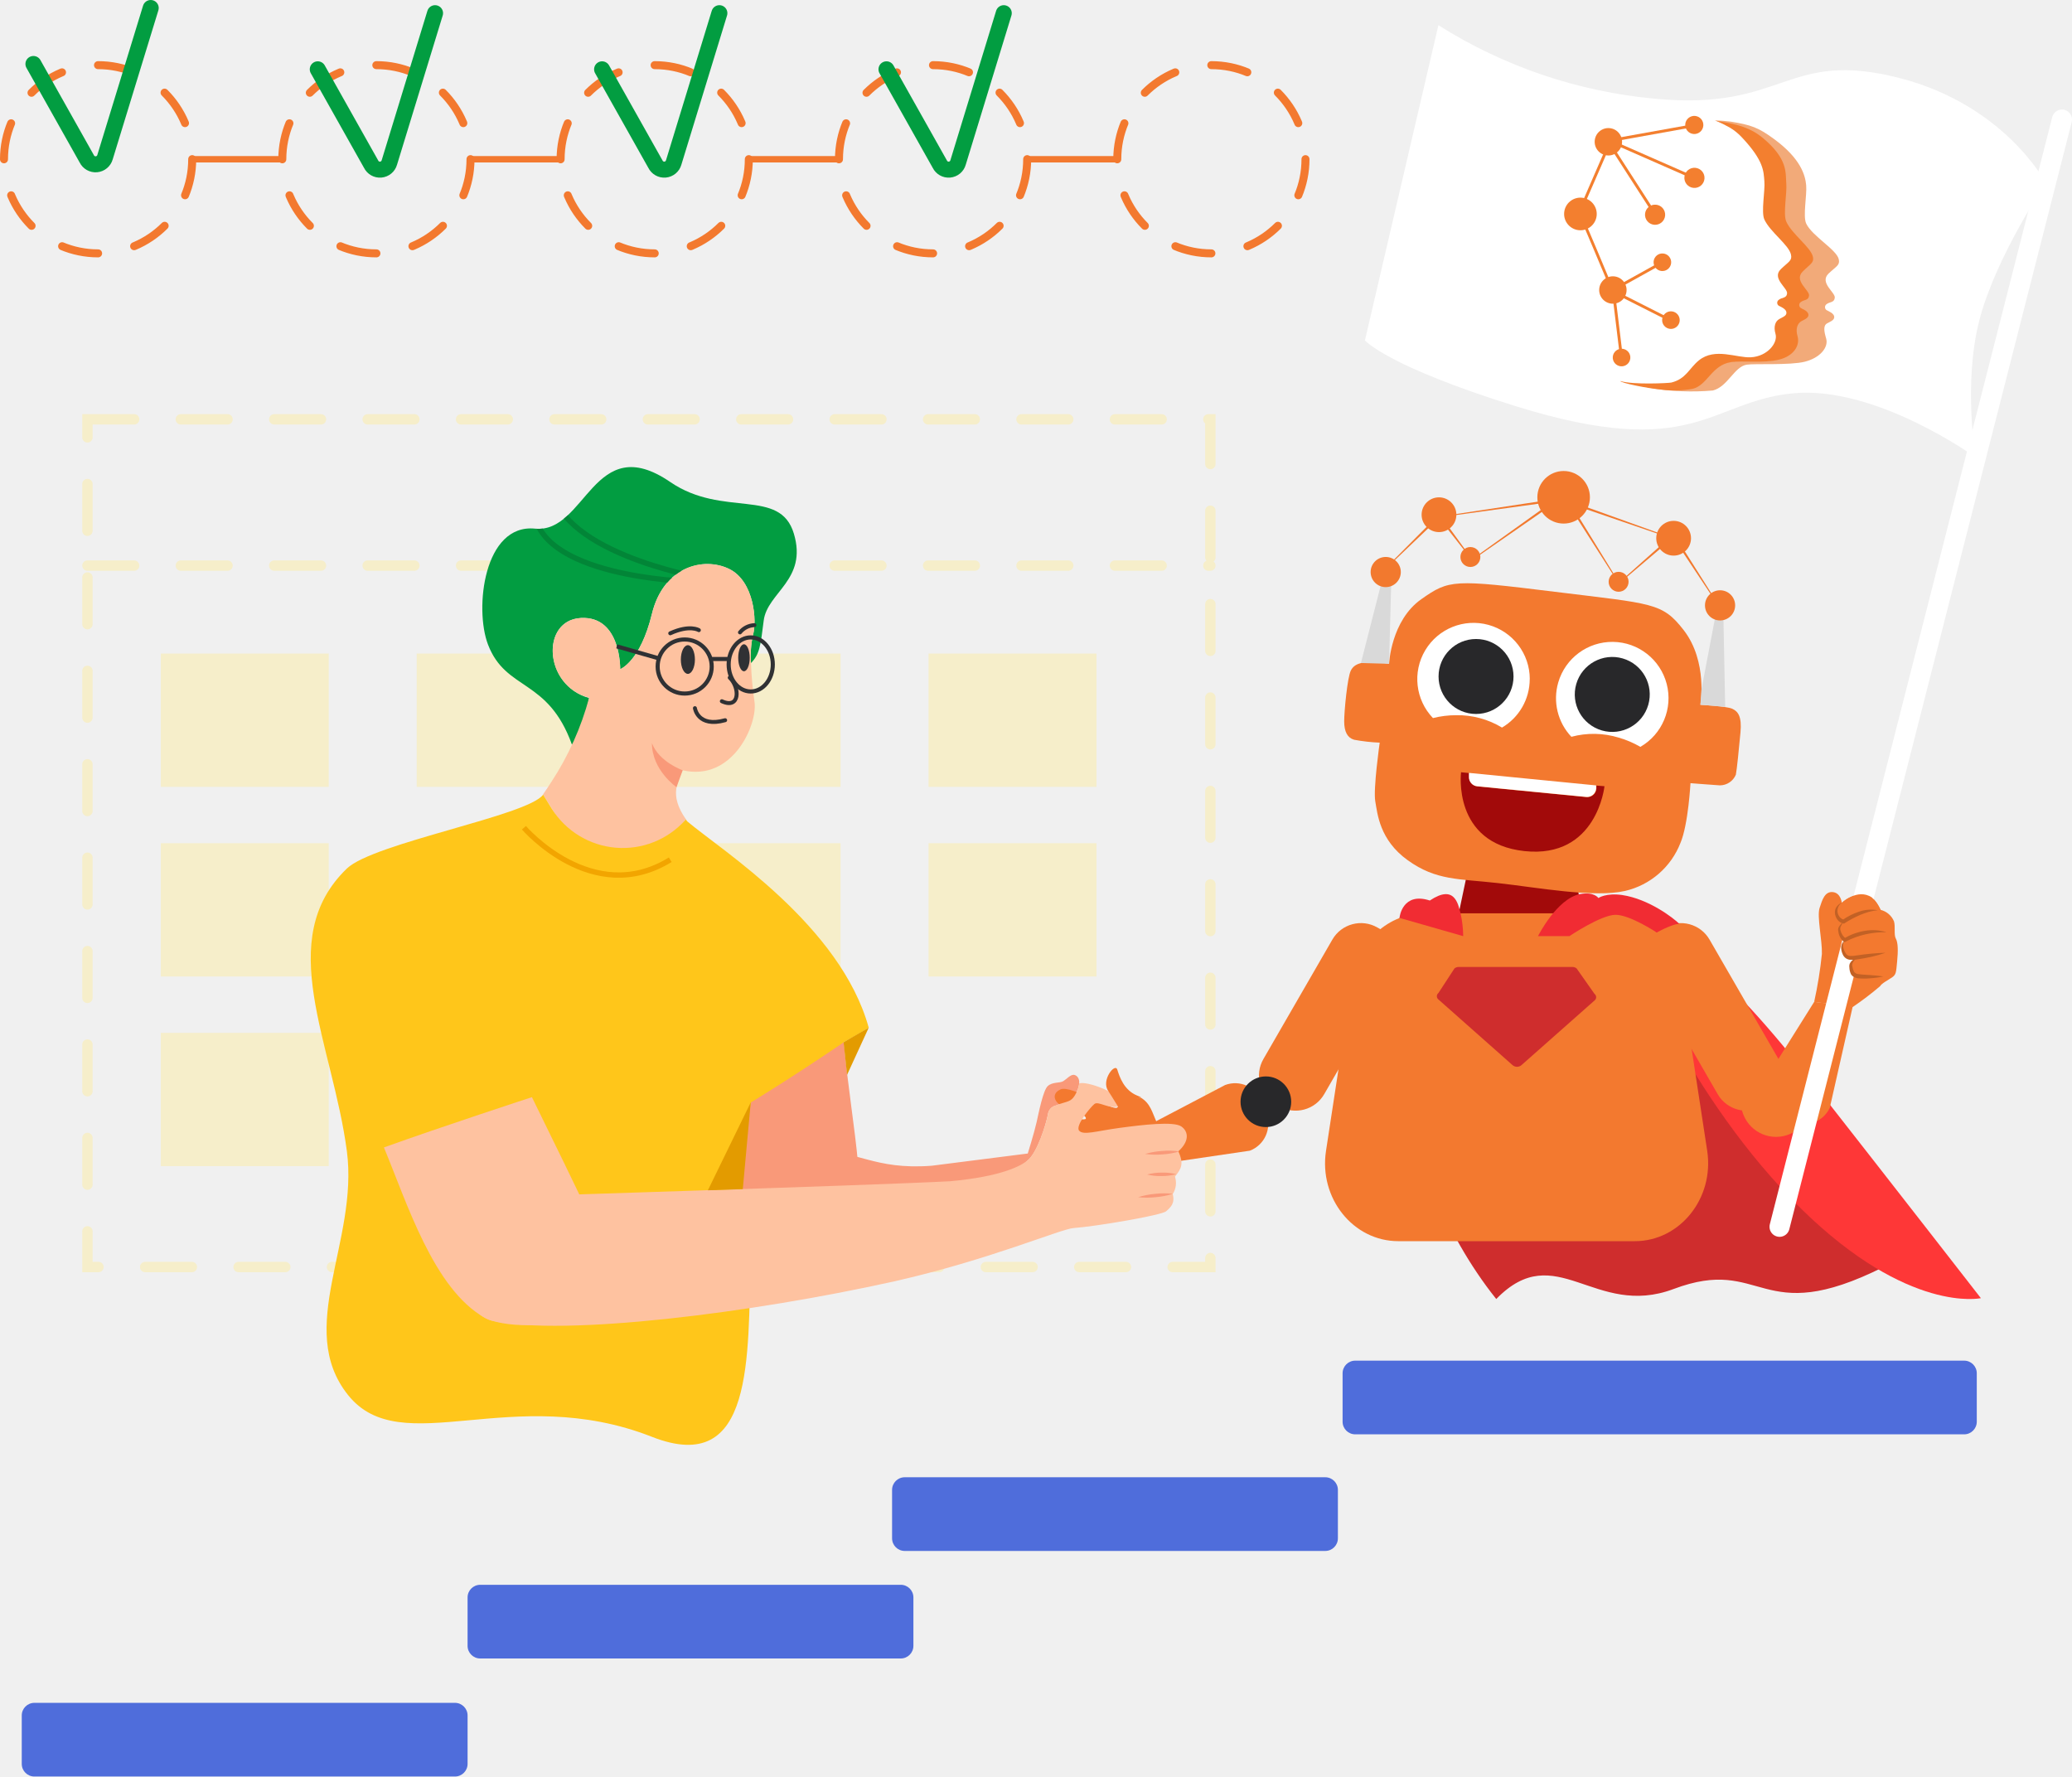
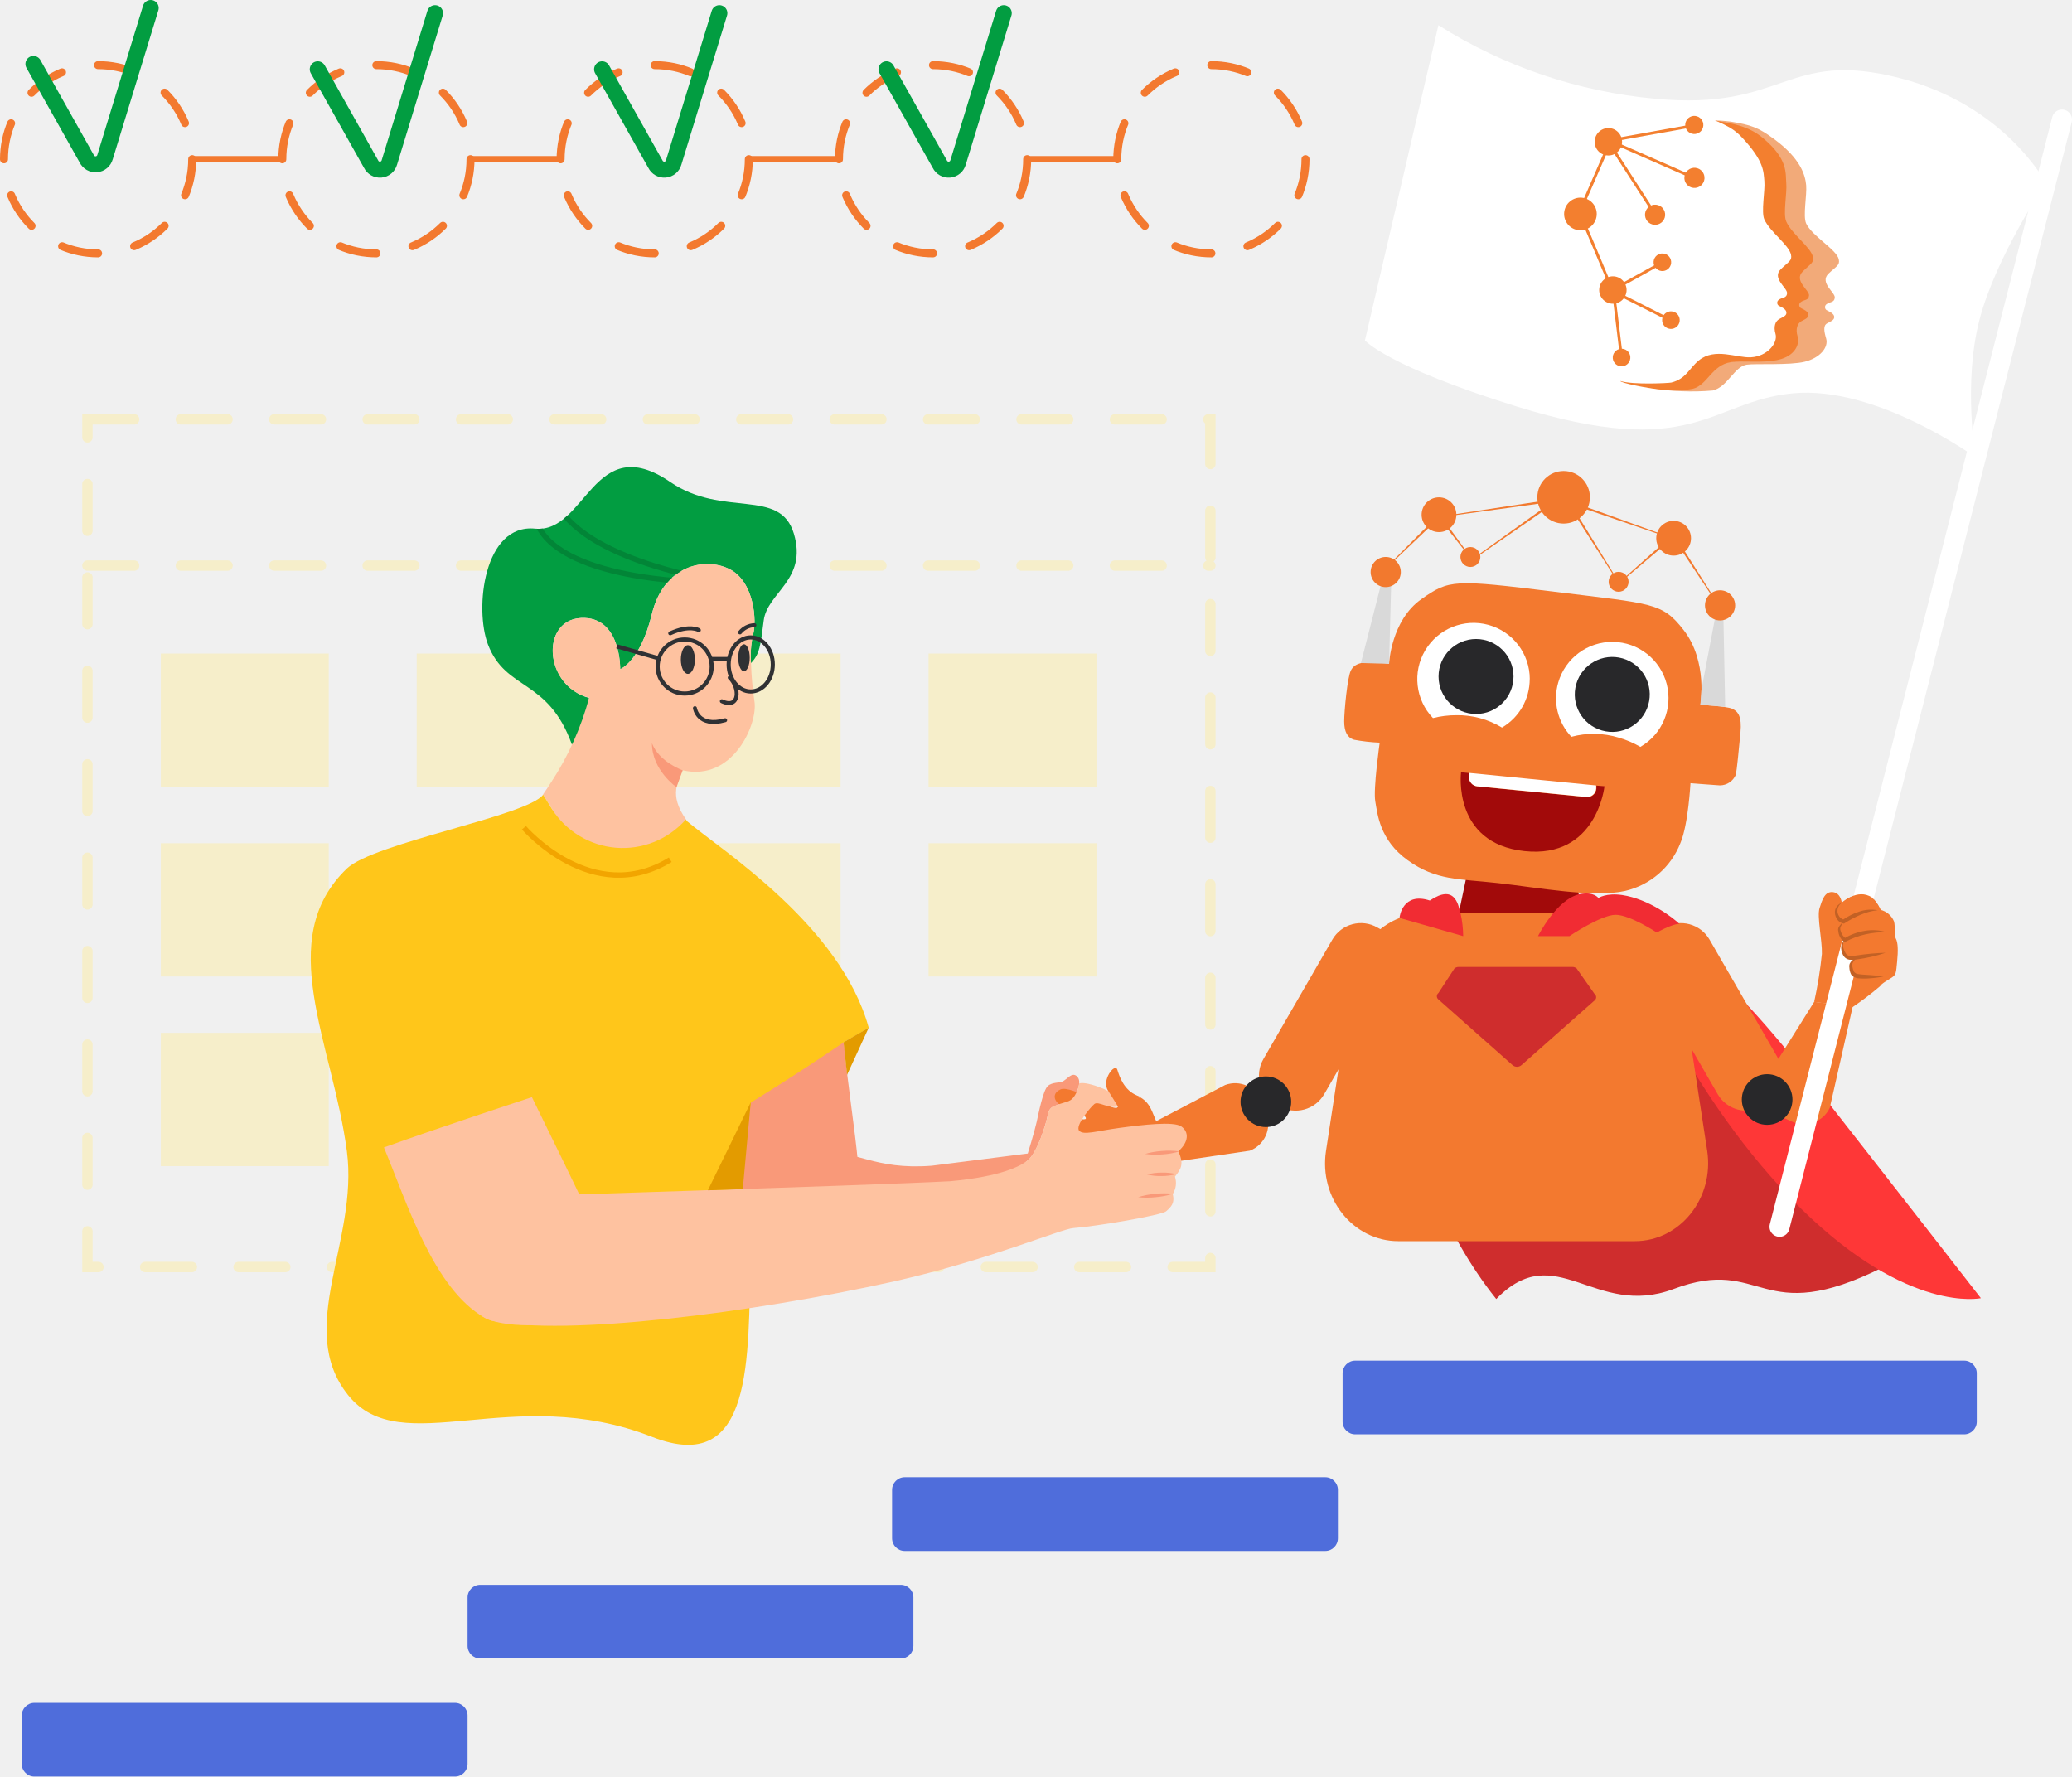
<svg xmlns="http://www.w3.org/2000/svg" viewBox="0 0 388.63 333.2">
  <defs>
    <style>.cls-1,.cls-10,.cls-11,.cls-17,.cls-19,.cls-25,.cls-28,.cls-29,.cls-4,.cls-9{fill:none;}.cls-2{fill:#cf2d2d;}.cls-3{fill:#fe3737;}.cls-4{stroke:#f6eeca;stroke-width:1.95px;stroke-dasharray:8.76;}.cls-11,.cls-17,.cls-25,.cls-4,.cls-9{stroke-linecap:round;}.cls-10,.cls-11,.cls-17,.cls-19,.cls-25,.cls-28,.cls-29,.cls-4,.cls-9{stroke-miterlimit:10;}.cls-5{fill:#f6eeca;}.cls-6{fill:#f3792f;}.cls-7{fill:#4f6ddb;}.cls-8{fill:#28282a;}.cls-10,.cls-9{stroke:#f3792f;}.cls-9{stroke-width:1.5px;stroke-dasharray:6.93 6.93;}.cls-10{stroke-width:1.2px;}.cls-11{stroke:#029d41;stroke-width:3px;}.cls-12{fill:#a20a0a;}.cls-13{fill:#029d41;}.cls-14{fill:#fec2a0;}.cls-15{fill:#ffc61a;}.cls-16{fill:#f99979;}.cls-17,.cls-19{stroke:#303134;}.cls-17{stroke-width:0.74px;}.cls-18{fill:#303134;}.cls-19{stroke-width:0.77px;}.cls-20{fill:#d9d9d9;}.cls-21{fill:#f2792e;}.cls-22{fill:#fff;}.cls-23{fill:#f2aa79;}.cls-24{fill:#f37f2f;}.cls-25{stroke:#fff;stroke-width:3.77px;}.cls-26{fill:#c26125;}.cls-27{clip-path:url(#clip-path);}.cls-28{stroke:#028537;}.cls-29{stroke:#f2a500;}.cls-30{fill:#e39b00;}.cls-31{fill:#f12c33;}</style>
    <clipPath id="clip-path" transform="translate(-23.73 -28)">
      <path class="cls-1" d="M164.58,152.37a18.6,18.6,0,0,1,.37-5.26c.78-2.56.27-10.11-4.48-12.41s-12.29-.52-14.47,8.45-5.95,10.36-5.95,10.36.19-10-7.36-9.6-7,12.68,1.53,15a22,22,0,0,1-3.2,8.79c-4.51-12.58-12.38-10-15.76-18.81-2.58-6.75-.78-22.69,8.82-21.74s10.92-18.63,25.36-8.75c9.91,6.78,20.59,1,23.19,9.69s-5,11-5.66,16.32C166.38,149.08,166.23,150.69,164.58,152.37Z" />
    </clipPath>
  </defs>
  <g id="Слой_1" data-name="Слой 1">
    <path class="cls-2" d="M377,265.64c-23.39,11.72-22.4-2.25-39.36,4.12-14.86,5.59-22.07-9.62-33.27,1.88-20.12-25.14-22.8-63.77-18.15-71.49L321,197.29l5.61,2C329.19,205.44,354.4,246.06,377,265.64Z" transform="translate(-23.73 -28)" />
    <path class="cls-3" d="M395.27,271.48s-13.54,3-33.67-16.73c-21.34-20.95-32.4-49.31-35-55.5l5-.94c6.17,7.08,12.52,7.78,31.33,31.73C380.91,253,395.27,271.48,395.27,271.48Z" transform="translate(-23.73 -28)" />
    <rect class="cls-4" x="16.4" y="78.65" width="210.62" height="158.99" />
    <line class="cls-4" x1="16.4" y1="106.08" x2="227.02" y2="106.08" />
    <rect class="cls-5" x="30.16" y="122.58" width="31.5" height="25" />
    <rect class="cls-5" x="30.16" y="158.15" width="31.5" height="25" />
    <rect class="cls-5" x="30.16" y="193.72" width="31.5" height="25" />
    <rect class="cls-5" x="78.16" y="122.58" width="31.5" height="25" />
    <rect class="cls-5" x="78.16" y="158.15" width="31.5" height="25" />
    <rect class="cls-5" x="78.16" y="193.72" width="31.5" height="25" />
    <rect class="cls-5" x="126.16" y="122.58" width="31.5" height="25" />
    <rect class="cls-5" x="126.16" y="158.15" width="31.5" height="25" />
    <rect class="cls-5" x="126.16" y="193.72" width="31.5" height="25" />
    <rect class="cls-5" x="174.16" y="122.58" width="31.5" height="25" />
    <rect class="cls-5" x="174.16" y="158.15" width="31.5" height="25" />
    <path class="cls-6" d="M364,215.91a78.19,78.19,0,0,0,1.45-9c.07-2.56-.95-7-.44-8.59s1-3.16,2.5-3,1.67,2,1.67,2a5.71,5.71,0,0,1,3.87-1.54c2.1.17,2.76,1.56,3.37,2.86a3.67,3.67,0,0,1,2.55,2.16c.3,1-.06,2.52.35,3.25s.44,2.27.24,4.3-.16,2.44-1,3-1.88,1.08-2.2,1.62a59.07,59.07,0,0,1-5.14,3.91Z" transform="translate(-23.73 -28)" />
    <rect class="cls-7" x="4.08" y="319.38" width="83.62" height="13.82" rx="2.37" ry="2.37" />
    <rect class="cls-7" x="87.7" y="297.24" width="83.62" height="13.82" rx="2.37" ry="2.37" />
    <rect class="cls-7" x="167.32" y="277.07" width="83.62" height="13.82" rx="2.37" ry="2.37" />
    <rect class="cls-7" x="251.82" y="255.2" width="118.95" height="13.82" rx="2.37" ry="2.37" />
    <rect class="cls-6" x="266.28" y="199.6" width="13.17" height="38.25" rx="6.19" ry="6.19" transform="translate(122.19 -135.13) rotate(30)" />
    <path class="cls-6" d="M238.52,239.37l15-7.87a5.36,5.36,0,0,1,6.88,3.12l.87,2.32a5.36,5.36,0,0,1-3.12,6.88l-19.23,2.83Z" transform="translate(-23.73 -28)" />
    <circle class="cls-8" cx="237.43" cy="206.64" r="4.75" />
    <rect class="cls-6" x="338.55" y="199.6" width="13.17" height="38.25" rx="6.19" ry="6.19" transform="translate(729.67 207.58) rotate(150)" />
    <path class="cls-6" d="M364,215.91l-9,14.35a5.36,5.36,0,0,0,2.58,7.1l2.25,1a5.36,5.36,0,0,0,7.1-2.58l4.3-19Z" transform="translate(-23.73 -28)" />
-     <circle class="cls-6" cx="333.12" cy="206.64" r="6.59" />
    <circle class="cls-9" cx="18.4" cy="29.87" r="17.65" />
    <circle class="cls-9" cx="70.6" cy="29.87" r="17.65" />
    <circle class="cls-9" cx="122.8" cy="29.87" r="17.65" />
    <circle class="cls-9" cx="175.01" cy="29.87" r="17.65" />
    <circle class="cls-9" cx="227.21" cy="29.87" r="17.65" />
    <line class="cls-10" x1="36.04" y1="29.87" x2="52.95" y2="29.87" />
    <line class="cls-10" x1="88.25" y1="29.87" x2="105.16" y2="29.87" />
    <line class="cls-10" x1="140.45" y1="29.87" x2="157.36" y2="29.87" />
    <line class="cls-10" x1="192.65" y1="29.87" x2="209.56" y2="29.87" />
    <path class="cls-11" d="M30,40,40,57.78a1.84,1.84,0,0,0,3.43-.31L52,29.5" transform="translate(-23.73 -28)" />
    <path class="cls-11" d="M83.33,41l10,17.78a1.84,1.84,0,0,0,3.43-.31l8.57-28" transform="translate(-23.73 -28)" />
    <path class="cls-11" d="M136.66,41l10,17.78a1.84,1.84,0,0,0,3.43-.31l8.57-28" transform="translate(-23.73 -28)" />
    <path class="cls-11" d="M190,41l10,17.78a1.84,1.84,0,0,0,3.43-.31l8.57-28" transform="translate(-23.73 -28)" />
+     <circle class="cls-8" cx="331.45" cy="206.22" r="4.75" />
  </g>
  <g id="Слой_2" data-name="Слой 2">
    <polygon class="cls-12" points="275.24 163.53 273.38 172.37 297.27 175.28 295.83 165.93 275.24 163.53" />
    <path class="cls-13" d="M164.58,152.37a18.6,18.6,0,0,1,.37-5.26c.78-2.56.27-10.11-4.48-12.41s-12.29-.52-14.47,8.45-5.95,10.36-5.95,10.36.19-10-7.36-9.6-7,12.68,1.53,15a22,22,0,0,1-3.2,8.79c-4.51-12.58-12.38-10-15.76-18.81-2.58-6.75-.78-22.69,8.82-21.74s10.92-18.63,25.36-8.75c9.91,6.78,20.59,1,23.19,9.69s-5,11-5.66,16.32C166.38,149.08,166.23,150.69,164.58,152.37Z" transform="translate(-23.73 -28)" />
    <path class="cls-14" d="M151.77,172.47c-.75,2.12-2.69,4.48.63,9.22-4.49,4.73-11.28,20.46-11.28,20.46L125.58,177c.53-.77,1.06-1.55,1.58-2.37a54.79,54.79,0,0,0,7.07-15.77,9.14,9.14,0,0,1-6.64-7c-.8-3.82.9-7.74,5.11-7.95,7.55-.38,7.36,9.6,7.36,9.6s3.78-1.41,5.95-10.36,9.73-10.76,14.47-8.45,5.26,9.85,4.48,12.41a18.6,18.6,0,0,0-.37,5.26,62.62,62.62,0,0,0,.66,7.29C165.85,163.77,161.24,174.65,151.77,172.47Z" transform="translate(-23.73 -28)" />
    <path class="cls-15" d="M186.67,220.75c-1.84,1.16-4.71,2.73-4.71,2.73l-17.41,40.45c-.6,18.51.75,41.13-18.53,33.56-26.22-10.29-47,4.67-57-7.83s2-28.88-.23-45.76c-2.69-20.33-13.8-39.69,0-53,5-4.81,34-9.91,36.81-13.86l1.64,2.67a15.73,15.73,0,0,0,25,2.13l.15-.15a1.26,1.26,0,0,0,.26.38C159.12,187.52,181.38,201.57,186.67,220.75Z" transform="translate(-23.73 -28)" />
    <path class="cls-16" d="M182,223.48c-10.14,6.89-17.41,11.28-17.41,11.28s-5,29.92.93,32.67c7.57,3.49,11,4.17,17.3-5.2C187.43,255.34,183.43,239.63,182,223.48Z" transform="translate(-23.73 -28)" />
    <path class="cls-17" d="M154.81,146.19s-1.68-1.09-5.37.59" transform="translate(-23.73 -28)" />
    <path class="cls-17" d="M162.52,146.61a3.7,3.7,0,0,1,2.71-1.36" transform="translate(-23.73 -28)" />
    <ellipse class="cls-18" cx="129.02" cy="123.7" rx="1.32" ry="2.69" />
    <ellipse class="cls-18" cx="139.54" cy="123.37" rx="1.08" ry="2.53" />
    <path class="cls-17" d="M160.6,155.1c1.93,1.84,1.93,6-1.48,4.42" transform="translate(-23.73 -28)" />
    <path class="cls-17" d="M154.07,160.82s.53,3.7,5.67,2.26" transform="translate(-23.73 -28)" />
    <path class="cls-16" d="M151.77,172.47s-4.42-1.54-5.76-5.08c0,5.08,4.61,8.25,4.61,8.25Z" transform="translate(-23.73 -28)" />
    <circle class="cls-19" cx="128.42" cy="125.01" r="5.07" />
    <ellipse class="cls-19" cx="140.81" cy="124.62" rx="4.14" ry="5.07" />
    <line class="cls-19" x1="133.29" y1="123.6" x2="136.67" y2="123.6" />
    <line class="cls-19" x1="123.35" y1="123.42" x2="115.69" y2="121.23" />
    <path class="cls-14" d="M95.74,243.21c4.32,10.39,9.33,26.55,18.89,31.93,2.88,1.62,12.92,2.61,18.35-1.54,6.68-5.09,4.51-10.25,3.52-12.82s-13-27-13-27S106.71,239.26,95.74,243.21Z" transform="translate(-23.73 -28)" />
    <path class="cls-6" d="M284.27,152.5s.35-8.12,6.06-12.13c5.24-3.68,6-3.72,25-1.38,18.45,2.28,20.17,2,24.21,7.21,4.54,5.88,3.12,14,3.12,14s4.92.23,6,.74,1.79,1.47,1.52,4.41-.69,7.12-.87,7.95a3.26,3.26,0,0,1-3,2c-1.42-.09-5.51-.41-5.51-.41s-.41,7.76-1.88,11.21a14.73,14.73,0,0,1-10.38,9c-5.88,1.33-16.4-.64-23.84-1.47s-11.58-.46-16.91-4.27-5.7-8.77-6.11-11.07.83-11,.83-11a33.72,33.72,0,0,1-4.82-.55c-1.24-.37-1.84-1.52-1.84-3.45s.6-8.22,1.24-9.51S279.22,151.71,284.27,152.5Z" transform="translate(-23.73 -28)" />
    <polygon class="cls-20" points="255.26 124.35 259.15 109.12 260.94 109.39 260.54 124.5 255.26 124.35" />
    <circle class="cls-21" cx="259.91" cy="107.29" r="2.83" />
    <circle class="cls-21" cx="269.9" cy="96.54" r="3.26" />
    <circle class="cls-21" cx="313.91" cy="100.95" r="3.26" />
    <circle class="cls-21" cx="293.28" cy="93.27" r="4.93" />
    <circle class="cls-21" cx="275.79" cy="104.47" r="1.87" />
    <circle class="cls-21" cx="303.59" cy="109.12" r="1.87" />
    <polygon class="cls-20" points="319.14 129.27 321.69 115.86 323.25 115.86 323.58 132.58 318.93 132.17 319.14 129.27" />
    <circle class="cls-21" cx="322.62" cy="113.54" r="2.83" />
    <polygon class="cls-21" points="261.31 105.11 267.93 98.46 268.22 98.76 261.43 105.24 261.31 105.11" />
    <polygon class="cls-21" points="275.17 103.88 271.36 99.03 271.69 98.78 275.31 103.77 275.17 103.88" />
    <polygon class="cls-21" points="272.12 96.56 289.13 93.98 289.19 94.39 272.14 96.73 272.12 96.56" />
    <polygon class="cls-21" points="311.69 100.37 297.21 95.41 297.34 95.02 311.75 100.2 311.69 100.37" />
    <polygon class="cls-21" points="302.73 108.05 295.65 96.98 296 96.76 302.88 107.96 302.73 108.05" />
    <polygon class="cls-21" points="304.44 108.58 311.51 102.28 311.78 102.59 304.56 108.71 304.44 108.58" />
    <polygon class="cls-21" points="321.18 111.92 315.55 103.44 315.89 103.22 321.33 111.83 321.18 111.92" />
    <polygon class="cls-21" points="276.8 104.39 289.19 95.52 289.43 95.86 276.9 104.54 276.8 104.39" />
    <path class="cls-22" d="M310.65,155.36a10.54,10.54,0,0,1-5.2,9.1,16.06,16.06,0,0,0-8.58-2.32,17.79,17.79,0,0,0-4.37.54,10.55,10.55,0,1,1,18.16-7.31Z" transform="translate(-23.73 -28)" />
    <circle class="cls-8" cx="276.85" cy="126.88" r="7.03" />
    <path class="cls-22" d="M316,156a10.54,10.54,0,0,0,2.46,10.19,16.06,16.06,0,0,1,8.89.16,17.79,17.79,0,0,1,4.05,1.73A10.55,10.55,0,1,0,316,156Z" transform="translate(-23.73 -28)" />
    <circle class="cls-8" cx="326.12" cy="158.23" r="7.03" transform="translate(59.61 399.4) rotate(-73.83)" />
    <path class="cls-12" d="M324.67,175.46s-1.4,13.62-15,12.17-11.9-14.79-11.9-14.79l1.53.15,0,.72a1.71,1.71,0,0,0,1.54,1.79l20.45,2a1.71,1.71,0,0,0,1.87-1.6l0-.56Z" transform="translate(-23.73 -28)" />
    <path class="cls-22" d="M323.11,175.31l0,.56a1.71,1.71,0,0,1-1.87,1.6l-20.45-2a1.71,1.71,0,0,1-1.54-1.79l0-.72Z" transform="translate(-23.73 -28)" />
    <path class="cls-16" d="M225.08,229.59c-.62,0-1.32.82-1.94,1.2s-2,.1-2.88.9-1.68,4.89-2.1,6.78-1.66,5.88-1.66,5.88l-18,2.29c-11,.85-14.16-3.1-21.14-2.47-15.52,1.39-18.69,18.65-8.22,24.25,9.8,5.24,21-6.12,36.1-12.4l-.12-.55c4.86-3.47,10.34-9,11.33-9.79,1.85-1.47,3.46-6.76,3.82-8.61a1.94,1.94,0,0,1,1.49-1.72,17.69,17.69,0,0,1,1.69-.57c1.05-.3,1.67-.56,2.43-2.47a3.89,3.89,0,0,0,.27-1.09C226.25,230.09,225.56,229.6,225.08,229.59Z" transform="translate(-23.73 -28)" />
    <path class="cls-6" d="M330.36,260.79H286c-8.47,0-14.92-8.06-13.56-16.94l4.94-32.3c1.08-7.06,6.82-12.25,13.56-12.25h34.5c6.73,0,12.48,5.19,13.56,12.25l4.94,32.3C345.28,252.73,338.83,260.79,330.36,260.79Z" transform="translate(-23.73 -28)" />
    <path class="cls-6" d="M240.69,238.54c-.86-1.94-1.19-3.6-3-4.68-1.45.25-2.91.78-4.36,1,.25.34.28.58-.07.88-.82.68-8.66-4.28-10.6-3.42s-1,2.62.32,3.12,4.67,1.66,4.41,2.37-6.87-1.65-7.29.35,1.06,3.26,3.38,3.28,3.49.14,3.47.7-5.57.59-4.91,2.09,1.75,1.88,3.75,1.53,2.19,0,2.35.66-3.69.09-3.27,1.83,3.28,1.14,5.79.72,5.89.88,8.19-1.29S241.66,240.74,240.69,238.54Z" transform="translate(-23.73 -28)" />
    <path class="cls-14" d="M245.31,239.28c-1.43-1-7.15-.33-11.55.26s-6.82,1.44-7.62.53,2.09-4.37,2.85-5,2.69,1,4.52.43-1-2.66-3.55-3.59c-2.25-.83-3.36-.85-3.8-.71a3.89,3.89,0,0,1-.27,1.09c-.76,1.92-1.37,2.17-2.43,2.47a17.69,17.69,0,0,0-1.69.57,1.94,1.94,0,0,0-1.49,1.72c-.36,1.85-2,7.14-3.82,8.61-1.27,1-4.8,3-14.51,3.89-16.85.87-84.22,2.87-84.66,3-15.61,4-7.37,21.84-1.25,23.17,13.58,2.95,48.76-1.46,75.41-7.39,17.75-4,31.34-9.87,33.65-10,4.29-.32,16.5-2.39,17.36-3.15s1.68-1.49,1.23-3.22a3.86,3.86,0,0,0,.42-3.27c1.16-1.46,1.73-2.39.63-4.75C246.75,242.15,246.75,240.3,245.31,239.28Z" transform="translate(-23.73 -28)" />
-     <path class="cls-16" d="M238.51,244.43a14.35,14.35,0,0,1,3.19-.56,14.19,14.19,0,0,1,3.24.09,14.18,14.18,0,0,1-3.19.56A14.35,14.35,0,0,1,238.51,244.43Z" transform="translate(-23.73 -28)" />
+     <path class="cls-16" d="M238.51,244.43a14.35,14.35,0,0,1,3.19-.56,14.18,14.18,0,0,1,3.24.09,14.19,14.19,0,0,1-3.19.56A14.35,14.35,0,0,1,238.51,244.43Z" transform="translate(-23.73 -28)" />
    <path class="cls-16" d="M238.88,248.29a10.5,10.5,0,0,1,2.74-.36,10.38,10.38,0,0,1,2.75.29,10.38,10.38,0,0,1-2.74.36A10.5,10.5,0,0,1,238.88,248.29Z" transform="translate(-23.73 -28)" />
    <path class="cls-16" d="M237.21,252.54a14.7,14.7,0,0,1,3.22-.63,14.53,14.53,0,0,1,3.28,0,14.53,14.53,0,0,1-3.22.63A14.7,14.7,0,0,1,237.21,252.54Z" transform="translate(-23.73 -28)" />
    <path class="cls-6" d="M237,233.47c-2.46-1-3.3-3.54-3.71-4.86s-3.09,2-1.7,4c.78,1.18,1.85,3,2.17,3.46,1.45-.24,2.54-2,4-2.24A5.78,5.78,0,0,0,237,233.47Z" transform="translate(-23.73 -28)" />
    <path class="cls-22" d="M407.45,62.31S398.08,76.14,395,88s-.73,25.77-.73,25.77-18.62-13.51-34.26-12-18.44,12.84-51.93,2.43c-24.3-7.56-28.34-12.36-28.34-12.36l13.78-59.11a91.76,91.76,0,0,0,40.67,13.79c24.39,2.33,24.44-9.33,45.77-3.9C399.81,47.7,407.45,62.31,407.45,62.31Z" transform="translate(-23.73 -28)" />
    <path class="cls-23" d="M368.62,76.64c-.39-1.82-5-4.34-6.12-6.72-.64-1.4.17-5.34,0-7.19s-1-5-6.1-8.71c-2.91-2.13-4.24-2.58-8.05-3.21a27.66,27.66,0,0,0-3-.23c1.41.56,2.62.57,3.23.83A11.62,11.62,0,0,1,354,53.79c4.9,4,4.32,6.71,4.48,8.56s-.64,5.79,0,7.19c1.1,2.38,4.65,4.8,5,6.62.23,1.11-.46,1.29-1.91,2.7-1.74,1.69,1.27,3.53,1.18,4.5s-1,.74-1.57,1.25a.67.67,0,0,0,0,1.08c.27.18,1.53.59,1.45,1.4,0,.52-.77.79-1.33,1.1-.74.41-1.12,1.41-.71,2.8.49,1.67-.76,3.71-3.46,4.4s-6.9.15-9,.47c-3.62.55-4.39,4.33-7.18,5-.41.1-9.91-.59-9.91-.59a39.81,39.81,0,0,0,8.19,1.11,44.91,44.91,0,0,0,5.77-.14c2.78-.7,4-4.45,6.33-4.84,1.51-.25,8.09.15,10.92-.56s4.48-2.67,4-4.34c-.41-1.39-.57-2.44.18-2.85.56-.31,1.28-.57,1.33-1.1.08-.81-1.18-1.21-1.46-1.4a.68.68,0,0,1,0-1.08c.62-.51,1.48-.26,1.57-1.25s-2.92-2.8-1.18-4.5C368.17,77.92,368.86,77.75,368.62,76.64Z" transform="translate(-23.73 -28)" />
    <path class="cls-24" d="M363.77,76.18c-.39-1.82-3.94-4.24-5-6.62-.64-1.4.17-5.34,0-7.19s.42-4.53-4.48-8.56c-2.26-1.86-4.73-2.47-7.43-2.94l-1.27-.22a26.73,26.73,0,0,1,2.57,1.27,10.09,10.09,0,0,1,2.25,1.81c4.21,4.46,4.09,6.43,4.25,8.25s-.64,5.79,0,7.19c1.1,2.38,4.65,4.8,5,6.62.23,1.11-.46,1.29-1.92,2.7C356,80.19,359,82,358.92,83s-1,.74-1.58,1.25a.67.67,0,0,0,0,1.08c.27.18,1.53.59,1.45,1.4,0,.52-.77.79-1.32,1.1-.75.41-1.13,1.41-.72,2.8.49,1.67-1.51,4.2-4.6,4.38-2.67.16-6.75-1.88-9.77.58-1.84,1.49-2.39,3.47-5.17,4.16-.46.11-7.16.46-9.58-.29.09.36,4.84,1.34,7.75,1.62a19.23,19.23,0,0,0,5.86-.16c2.78-.7,3.55-4.48,7.18-5,2.1-.32,6.17.24,9-.47s3.95-2.72,3.46-4.4c-.41-1.39,0-2.39.71-2.8.56-.31,1.28-.57,1.33-1.1.08-.81-1.18-1.21-1.45-1.4a.67.67,0,0,1,0-1.08c.62-.51,1.48-.26,1.57-1.25s-2.92-2.8-1.18-4.5C363.31,77.47,364,77.29,363.77,76.18Z" transform="translate(-23.73 -28)" />
    <circle class="cls-24" cx="325.41" cy="54.6" r="2.57" transform="translate(216.8 345.45) rotate(-84.62)" />
    <circle class="cls-24" cx="326.25" cy="82.4" r="2.57" transform="translate(189.89 371.48) rotate(-84.62)" />
    <circle class="cls-24" cx="320.17" cy="68.14" r="3.06" transform="translate(198.57 352.5) rotate(-84.62)" />
    <circle class="cls-24" cx="341.55" cy="61.37" r="1.89" transform="translate(224.69 367.65) rotate(-84.62)" />
    <circle class="cls-24" cx="341.53" cy="51.44" r="1.7" transform="translate(234.55 358.64) rotate(-84.62)" />
    <circle class="cls-24" cx="334.18" cy="68.28" r="1.89" transform="translate(211.12 366.58) rotate(-84.62)" />
    <circle class="cls-24" cx="335.54" cy="77.2" r="1.65" transform="translate(203.48 376.01) rotate(-84.62)" />
    <circle class="cls-24" cx="337.14" cy="88.05" r="1.65" transform="translate(194.13 387.44) rotate(-84.62)" />
    <circle class="cls-24" cx="327.88" cy="95.06" r="1.65" transform="translate(178.76 384.58) rotate(-84.62)" />
    <rect class="cls-24" x="327.09" y="52.62" width="13.58" height="0.54" transform="translate(-27.82 31.92) rotate(-10.19)" />
    <rect class="cls-24" x="333.74" y="50.63" width="0.54" height="14.89" transform="translate(122.81 312.55) rotate(-66.29)" />
    <rect class="cls-24" x="329.8" y="54.88" width="0.54" height="13.95" transform="translate(-4.61 160.67) rotate(-32.8)" />
    <rect class="cls-24" x="317.19" y="61.06" width="11.21" height="0.54" transform="translate(114.07 304.87) rotate(-66.49)" />
    <path class="cls-24" d="M325.3,81.08c-1.76-4.2-4.43-10.56-4.6-10.86l.22-.13,0-.29c.23,0,.23,0,4.85,11.07Z" transform="translate(-23.73 -28)" />
    <rect class="cls-24" x="327.38" y="79.23" width="8.19" height="0.54" transform="translate(-20.59 143.1) rotate(-29.08)" />
    <path class="cls-24" d="M336.86,88.27c-2.56-1.3-9.26-4.69-9.52-4.81l.09-.22,0-.3c.07,0,.12,0,9.64,4.84Z" transform="translate(-23.73 -28)" />
    <rect class="cls-24" x="326.85" y="83.95" width="0.54" height="10.16" transform="translate(-32.06 11.98) rotate(-6.91)" />
    <line class="cls-25" x1="386.75" y1="22.43" x2="333.78" y2="230.09" />
    <path class="cls-6" d="M377.2,202.79c-.32-1.57-.23-3.12-.74-4.18a7.2,7.2,0,0,0-1.64-2.29c-2.69-1.79-5.59,1-5.59,1a2,2,0,0,0-1,2.07,1.8,1.8,0,0,0,1.36,1.5s-1,1-.83,1.63a2.92,2.92,0,0,0,1,1.83,2.09,2.09,0,0,0-.38,1.79c.3,1,.66,1.61,1.75,1.56.22,0,.6,0,1.08-.11-.16.07-1.45.74-1.29,1.7s.21,1.43,1,1.75a29.8,29.8,0,0,0,5.1.14A17,17,0,0,0,377.2,202.79Z" transform="translate(-23.73 -28)" />
    <path class="cls-26" d="M369.21,197.29a1.9,1.9,0,0,0-.82,1.86,2,2,0,0,0,.44.89,1.38,1.38,0,0,0,.75.45l-.26.06a11.68,11.68,0,0,1,3.13-1.57,6.81,6.81,0,0,1,3.46-.26,10.08,10.08,0,0,0-1.66.31,14.68,14.68,0,0,0-1.57.55,19.26,19.26,0,0,0-2.93,1.55l-.14.09-.12,0a1.93,1.93,0,0,1-1.16-.77,2.45,2.45,0,0,1-.44-1.23,1.75,1.75,0,0,1,.37-1.22A2.24,2.24,0,0,1,369.21,197.29Z" transform="translate(-23.73 -28)" />
    <path class="cls-26" d="M369.53,200.86a5.12,5.12,0,0,0-.51.85,1,1,0,0,0-.07.84,2.67,2.67,0,0,0,1,1.49h-.37a10,10,0,0,1,1.89-.92,11.11,11.11,0,0,1,2-.53,8.8,8.8,0,0,1,4.11.25,18.83,18.83,0,0,0-2,.08,17.32,17.32,0,0,0-2,.33,15.67,15.67,0,0,0-3.69,1.36l-.2.11-.16-.12a2.87,2.87,0,0,1-1-1.93,1.07,1.07,0,0,1,0-.6,2,2,0,0,1,.27-.48A3.41,3.41,0,0,1,369.53,200.86Z" transform="translate(-23.73 -28)" />
    <path class="cls-26" d="M369.71,204.32a2.29,2.29,0,0,0-.28,1.26,3.27,3.27,0,0,0,.45,1.16,1,1,0,0,0,.84.56,5.92,5.92,0,0,0,1.25-.1,44.47,44.47,0,0,1,5.43-.5,28.69,28.69,0,0,1-5.33,1.24,5.75,5.75,0,0,1-1.46.06,1.64,1.64,0,0,1-1.25-1,3.08,3.08,0,0,1-.3-1.44A2.14,2.14,0,0,1,369.71,204.32Z" transform="translate(-23.73 -28)" />
    <path class="cls-26" d="M372.17,207.55c-.62.48-1.23,1.15-1,1.76a3.38,3.38,0,0,0,.33,1,1.17,1.17,0,0,0,.78.39c.73.11,1.54.13,2.32.19s1.59.13,2.39.25a15.53,15.53,0,0,1-2.39.34,12.14,12.14,0,0,1-2.45,0,2.21,2.21,0,0,1-.35-.09,2.38,2.38,0,0,1-.32-.14,1.44,1.44,0,0,1-.57-.52,3.17,3.17,0,0,1-.31-1.29,1.34,1.34,0,0,1,.08-.71,1.68,1.68,0,0,1,.4-.55A2.87,2.87,0,0,1,372.17,207.55Z" transform="translate(-23.73 -28)" />
    <g class="cls-27">
      <path class="cls-28" d="M155.38,136.38c-.62-.12-28.25-5-28.25-18.25" transform="translate(-23.73 -28)" />
      <path class="cls-28" d="M153.25,137.12c-.62-.12-29.38-.85-29.38-14.1" transform="translate(-23.73 -28)" />
    </g>
    <path class="cls-29" d="M122,183.25s12.88,15,27.44,6" transform="translate(-23.73 -28)" />
    <polygon class="cls-30" points="140.81 206.76 132.77 223.25 139.32 223.03 140.81 206.76" />
    <polygon class="cls-30" points="162.94 192.75 158.88 201.59 158.22 195.48 162.94 192.75" />
    <path class="cls-31" d="M334.46,202.89s-5-3.31-7.71-3.31-8.66,4-8.66,4H312.2s3.51-7,7.84-7.88c2.68-.52,3.49.73,3.49.73s1.42-1,4.47-.56c5,.75,9.58,4.29,10.72,5.41C338,201.27,336.56,201.78,334.46,202.89Z" transform="translate(-23.73 -28)" />
    <path class="cls-31" d="M298.17,203.58l-11.94-3.42c0-.29.64-4.91,5.68-3.26,4.6-3.07,5.28.52,5.76,2.38A20.31,20.31,0,0,1,298.17,203.58Z" transform="translate(-23.73 -28)" />
    <path class="cls-2" d="M297.35,209.36h21.3a1.25,1.25,0,0,1,.79.27l3.36,4.78a.77.77,0,0,1,.08,1.17l-13.74,12.16a1.28,1.28,0,0,1-1.75,0L293.46,215.4a.77.77,0,0,1,.07-1.16l3-4.6A1.25,1.25,0,0,1,297.35,209.36Z" transform="translate(-23.73 -28)" />
  </g>
</svg>
